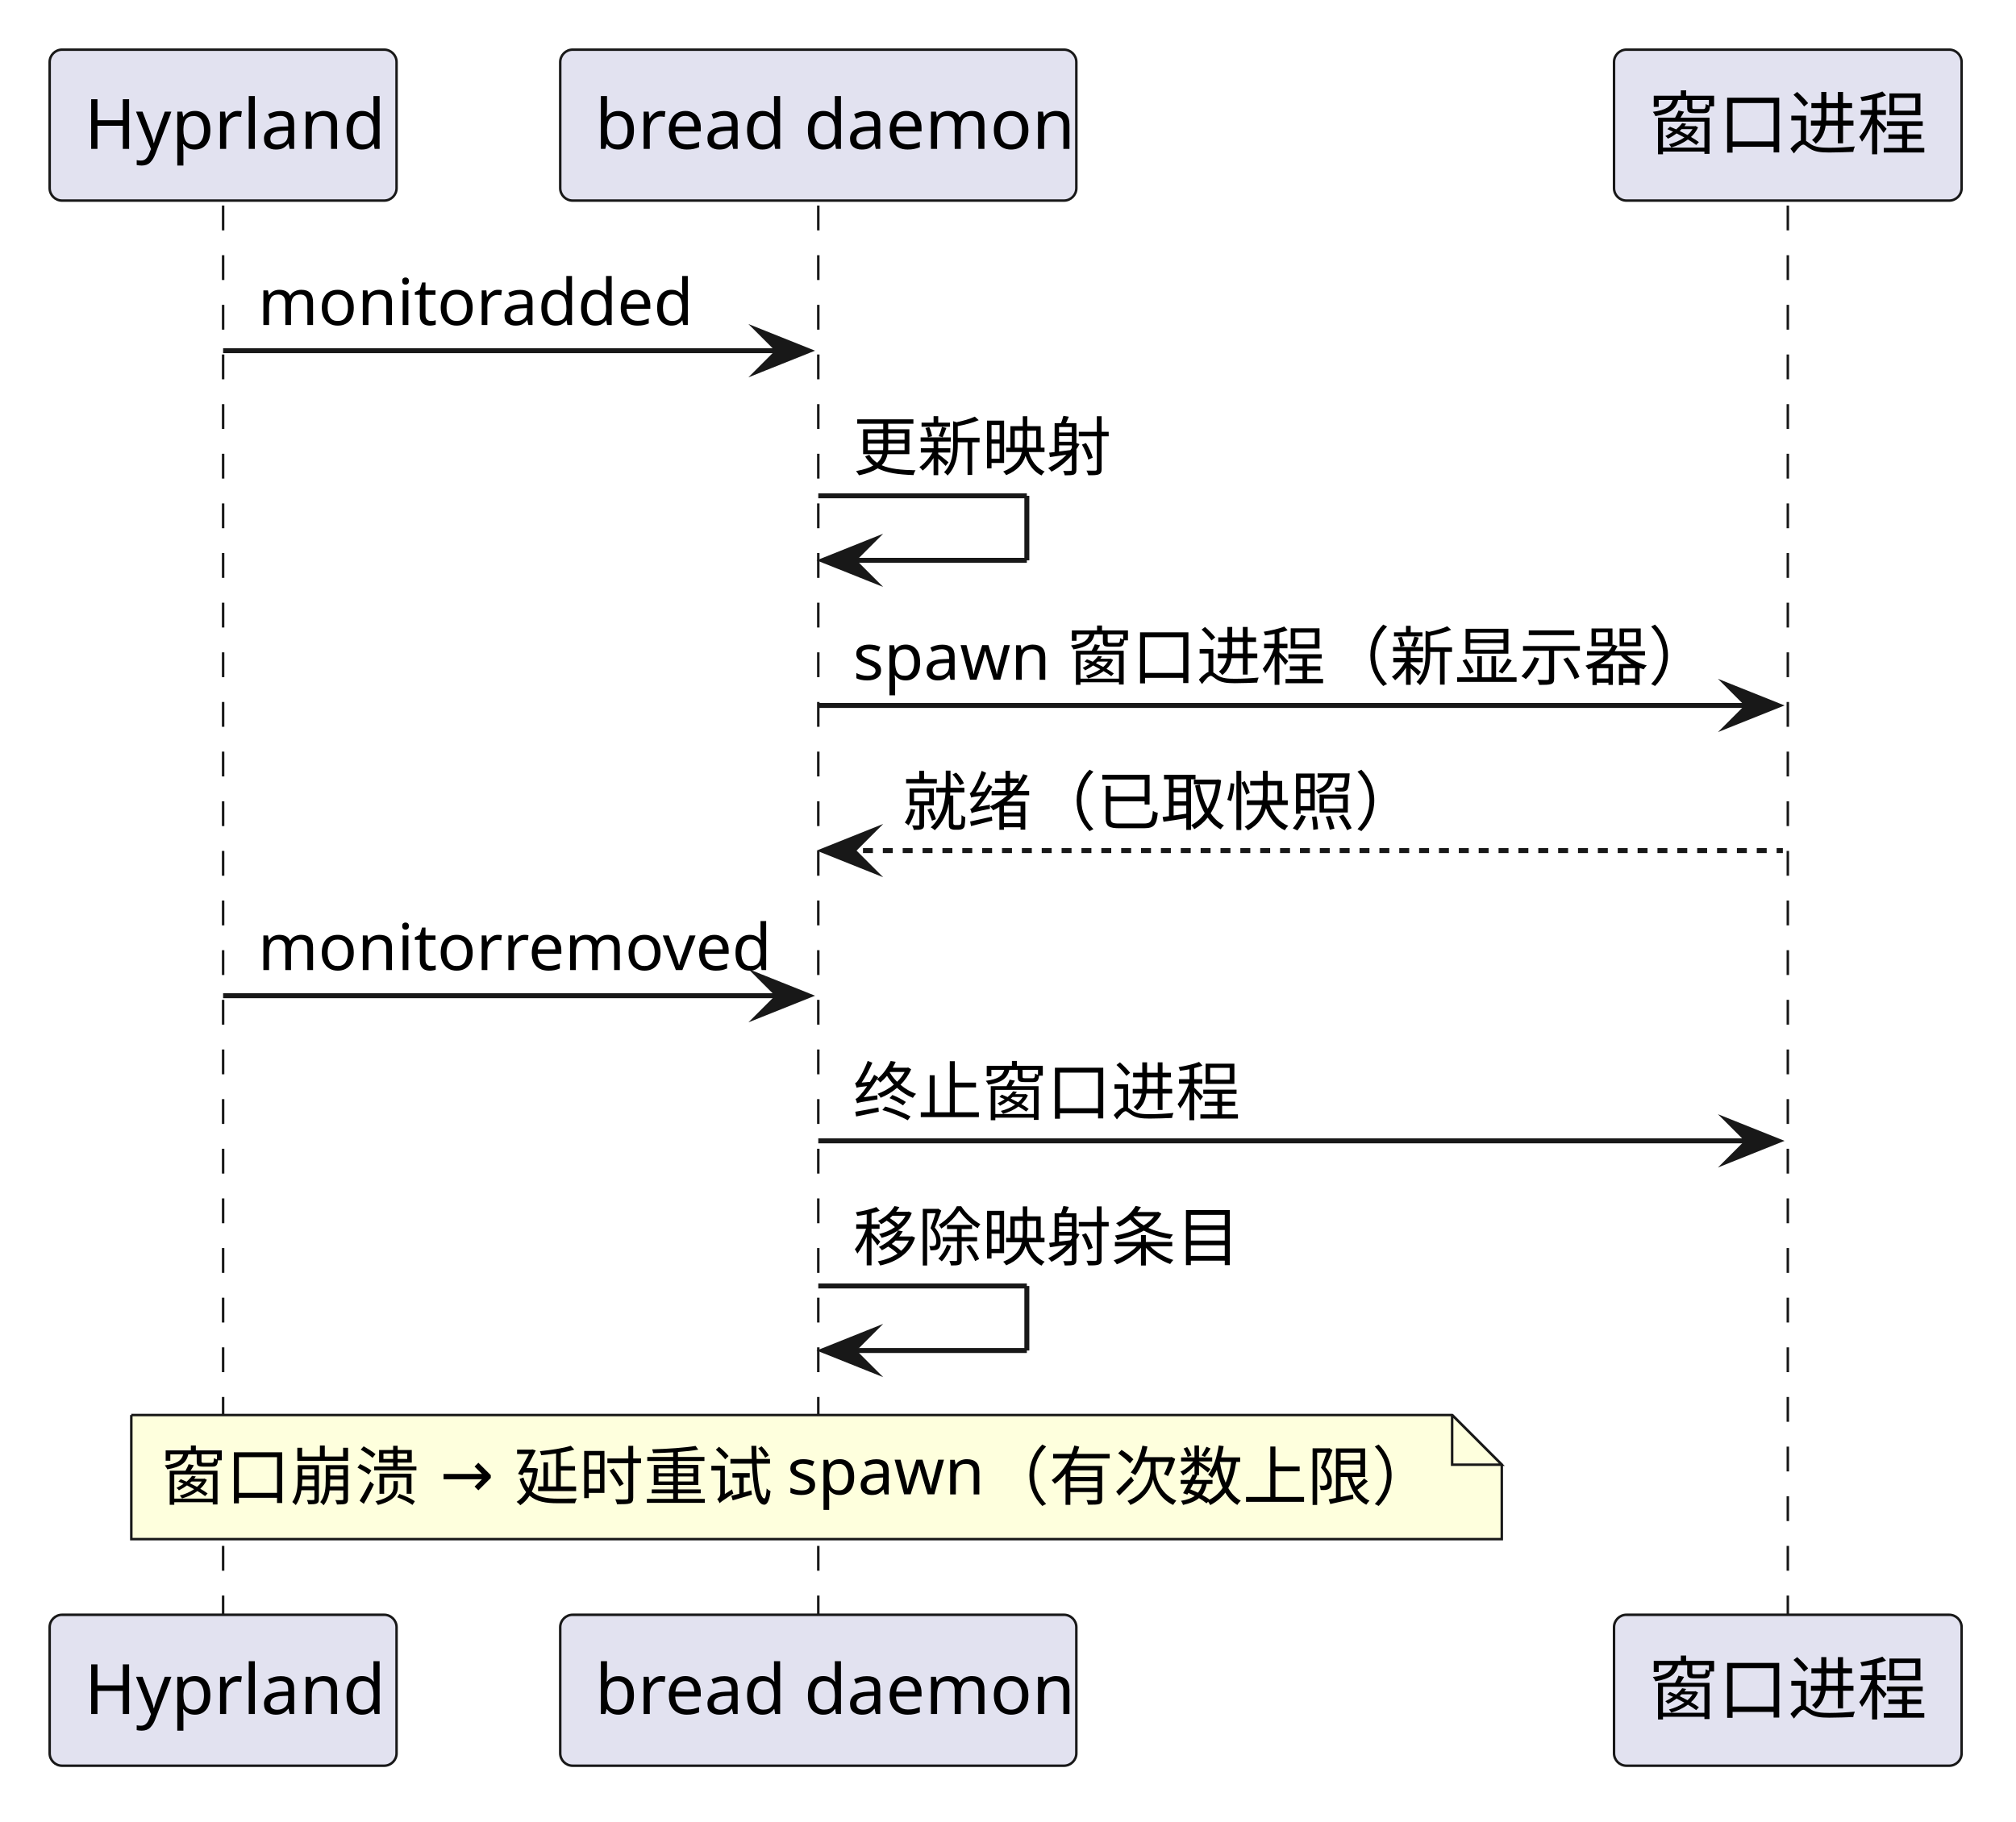
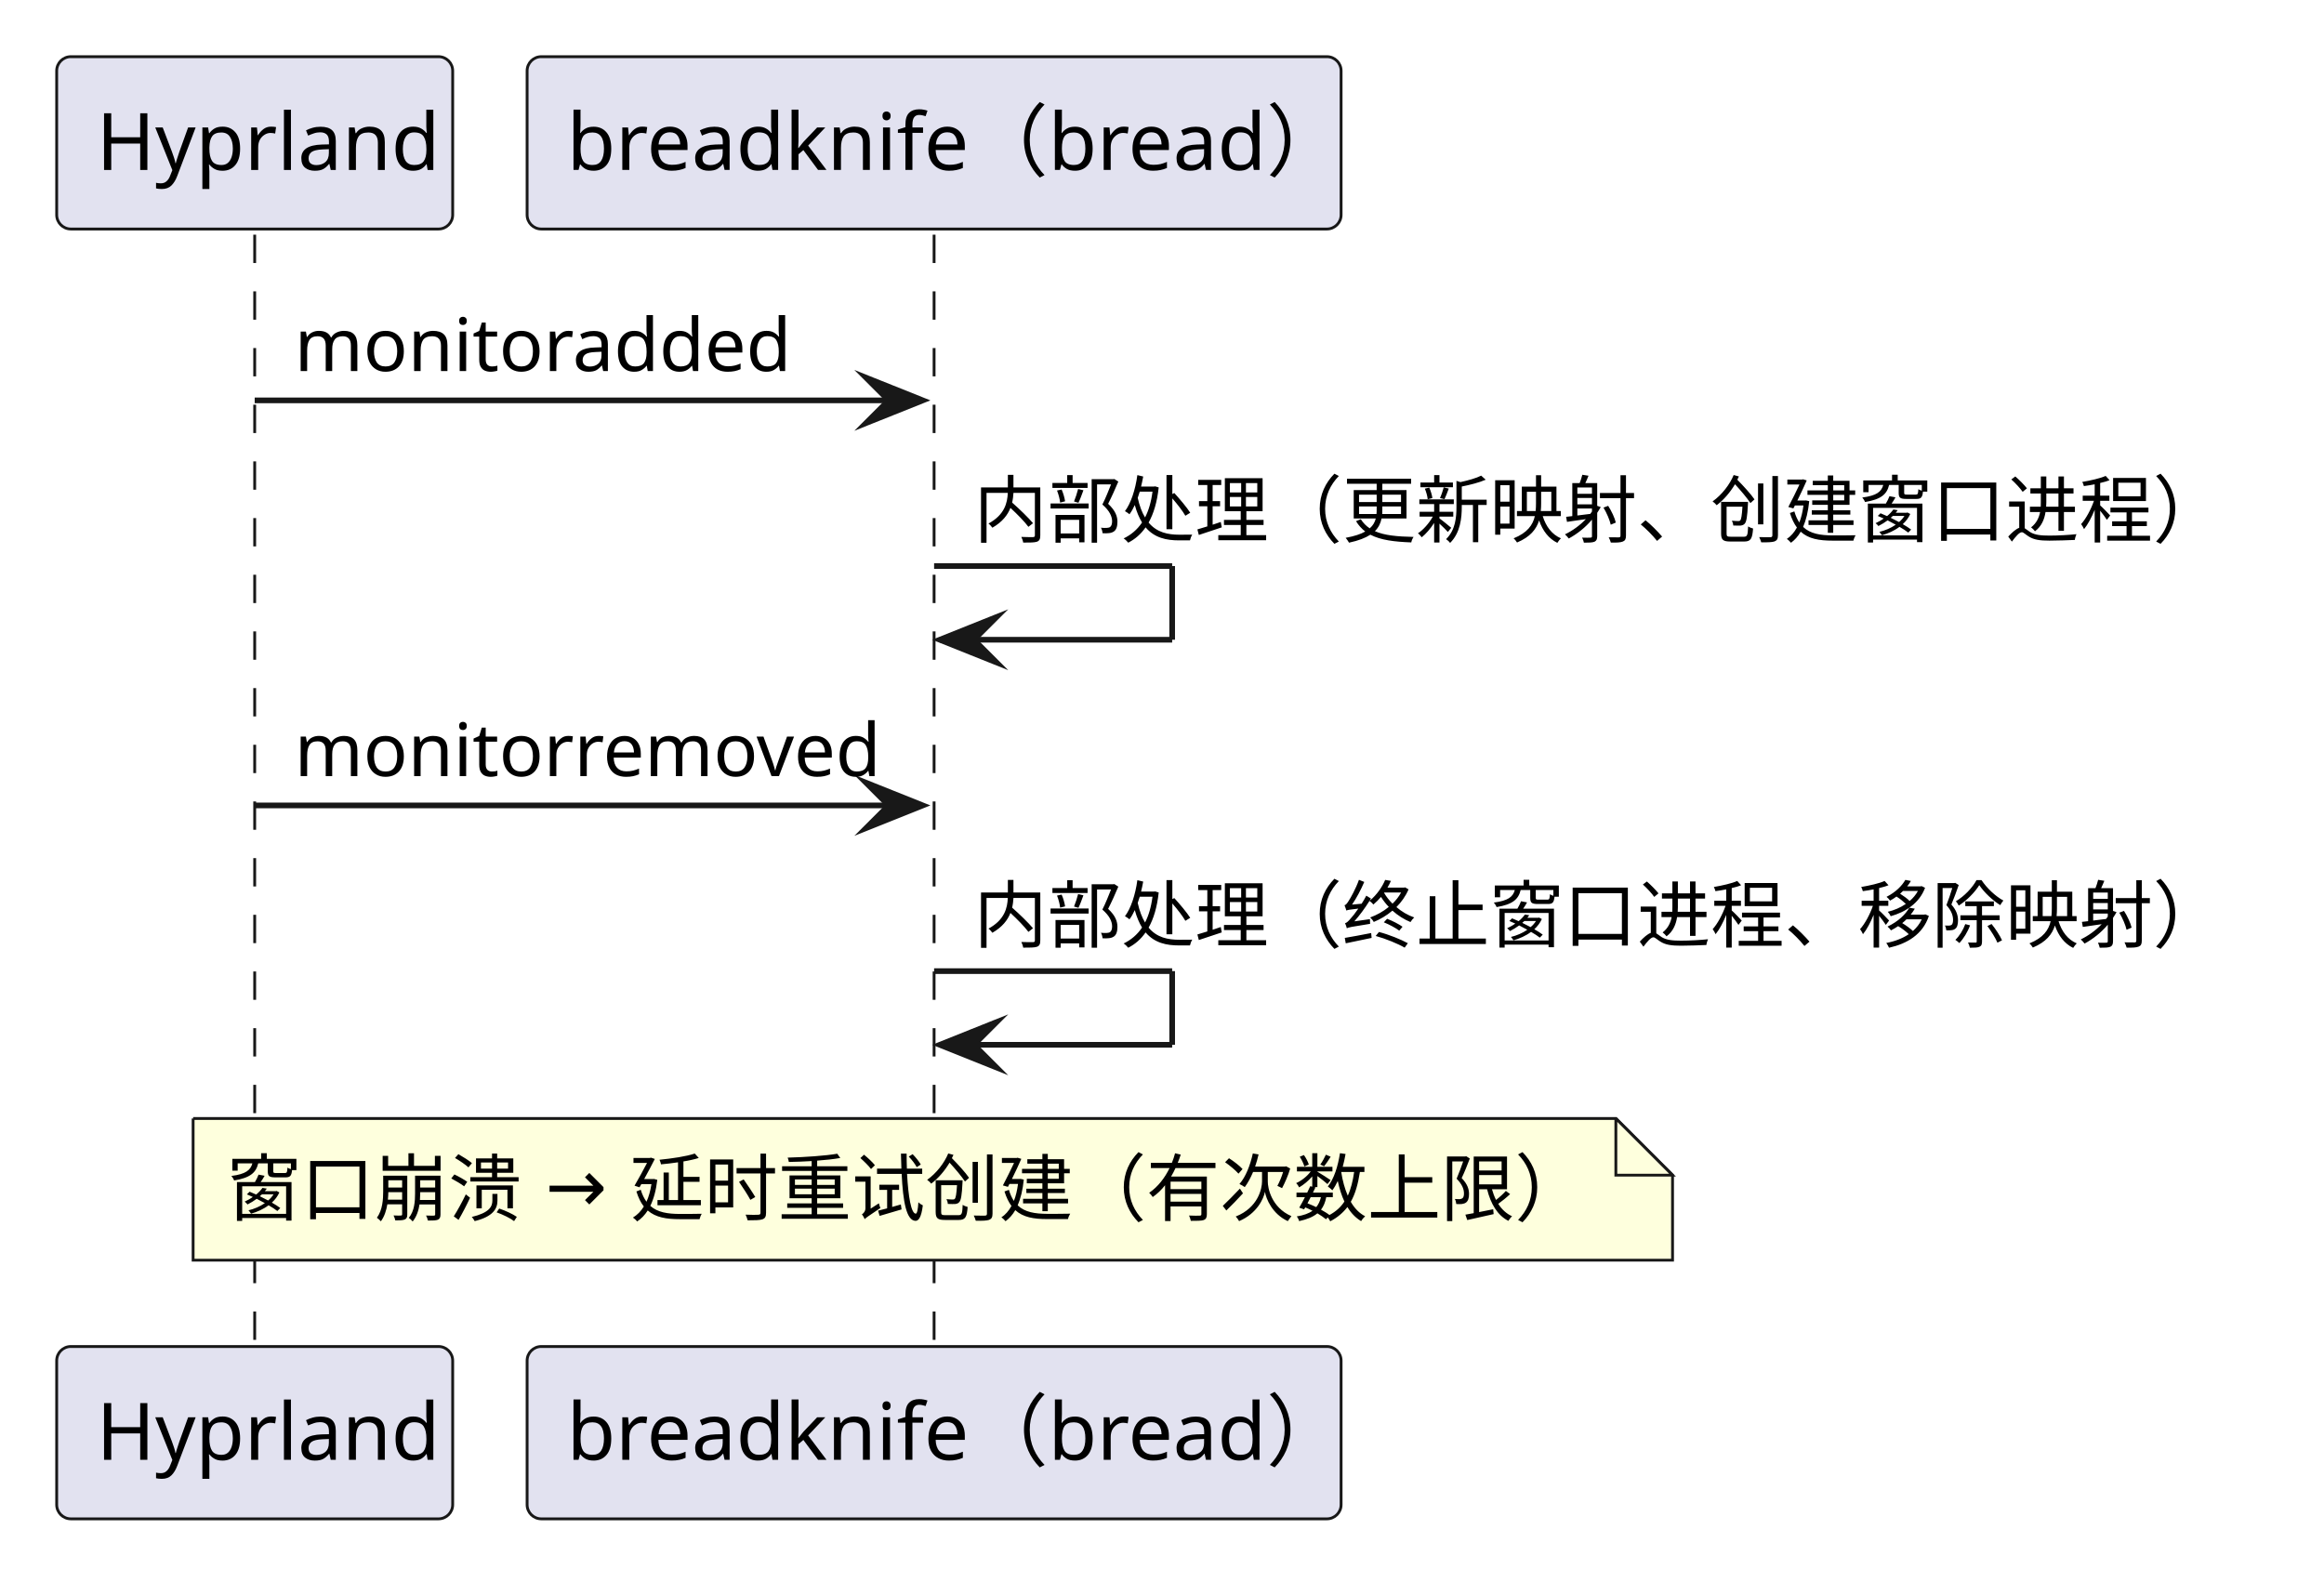
- <svg xmlns="http://www.w3.org/2000/svg" version="1.1" data-diagram-type="SEQUENCE" style="width:406px;height:367px;background:#FFFFFF;" width="406px" height="367px" viewBox="0 0 406 367" zoomAndPan="magnify" preserveAspectRatio="none" contentStyleType="text/css">
+ <svg xmlns="http://www.w3.org/2000/svg" version="1.1" data-diagram-type="SEQUENCE" style="width:410px;height:279px;background:#FFFFFF;" width="410px" height="279px" viewBox="0 0 410 279" zoomAndPan="magnify" preserveAspectRatio="none" contentStyleType="text/css">
  <defs />
  <g font-family="sans-serif" lengthAdjust="spacing">
    <g>
-       <rect x="41.432" y="41.406" width="8" height="283.875" fill="#000" fill-opacity="0" />
-       <line x1="44.932" y1="41.406" x2="44.932" y2="325.281" style="stroke:#181818;stroke-width:0.5;stroke-dasharray:5,5;" />
+       <rect x="41.432" y="41.406" width="8" height="196.172" fill="#000" fill-opacity="0" />
+       <line x1="44.932" y1="41.406" x2="44.932" y2="237.578" style="stroke:#181818;stroke-width:0.5;stroke-dasharray:5,5;" />
    </g>
    <g>
-       <rect x="161.294" y="41.406" width="8" height="283.875" fill="#000" fill-opacity="0" />
-       <line x1="164.794" y1="41.406" x2="164.794" y2="325.281" style="stroke:#181818;stroke-width:0.5;stroke-dasharray:5,5;" />
-     </g>
-     <g>
-       <rect x="356.548" y="41.406" width="8" height="283.875" fill="#000" fill-opacity="0" />
-       <line x1="360.048" y1="41.406" x2="360.048" y2="325.281" style="stroke:#181818;stroke-width:0.5;stroke-dasharray:5,5;" />
+       <rect x="161.294" y="41.406" width="8" height="196.172" fill="#000" fill-opacity="0" />
+       <line x1="164.794" y1="41.406" x2="164.794" y2="237.578" style="stroke:#181818;stroke-width:0.5;stroke-dasharray:5,5;" />
    </g>
    <rect x="10" y="10" width="69.863" height="30.406" fill="#E2E2F0" style="stroke:#181818;stroke-width:0.5;" rx="2.5" ry="2.5" />
    <text x="17" y="29.988" fill="#000" font-size="14" textLength="55.863">Hyprland</text>
-     <rect x="112.824" y="10" width="103.94" height="30.406" fill="#E2E2F0" style="stroke:#181818;stroke-width:0.5;" rx="2.5" ry="2.5" />
-     <text x="119.824" y="29.988" fill="#000" font-size="14" textLength="89.94">bread daemon</text>
-     <rect x="325.048" y="10" width="70" height="30.406" fill="#E2E2F0" style="stroke:#181818;stroke-width:0.5;" rx="2.5" ry="2.5" />
-     <text x="332.048" y="29.988" fill="#000" font-size="14" textLength="56">窗口进程</text>
-     <rect x="10" y="325.281" width="69.863" height="30.406" fill="#E2E2F0" style="stroke:#181818;stroke-width:0.5;" rx="2.5" ry="2.5" />
-     <text x="17" y="345.27" fill="#000" font-size="14" textLength="55.863">Hyprland</text>
-     <rect x="112.824" y="325.281" width="103.94" height="30.406" fill="#E2E2F0" style="stroke:#181818;stroke-width:0.5;" rx="2.5" ry="2.5" />
-     <text x="119.824" y="345.27" fill="#000" font-size="14" textLength="89.94">bread daemon</text>
-     <rect x="325.048" y="325.281" width="70" height="30.406" fill="#E2E2F0" style="stroke:#181818;stroke-width:0.5;" rx="2.5" ry="2.5" />
-     <text x="332.048" y="345.27" fill="#000" font-size="14" textLength="56">窗口进程</text>
+     <rect x="92.993" y="10" width="143.602" height="30.406" fill="#E2E2F0" style="stroke:#181818;stroke-width:0.5;" rx="2.5" ry="2.5" />
+     <text x="99.993" y="29.988" fill="#000" font-size="14" textLength="129.602">breadknife（bread）</text>
+     <rect x="10" y="237.578" width="69.863" height="30.406" fill="#E2E2F0" style="stroke:#181818;stroke-width:0.5;" rx="2.5" ry="2.5" />
+     <text x="17" y="257.566" fill="#000" font-size="14" textLength="55.863">Hyprland</text>
+     <rect x="92.993" y="237.578" width="143.602" height="30.406" fill="#E2E2F0" style="stroke:#181818;stroke-width:0.5;" rx="2.5" ry="2.5" />
+     <text x="99.993" y="257.566" fill="#000" font-size="14" textLength="129.602">breadknife（bread）</text>
    <polygon points="152.794,66.641,162.794,70.641,152.794,74.641,156.794,70.641" fill="#181818" style="stroke:#181818;stroke-width:1;stroke-linejoin:miter;stroke-miterlimit:10;" />
    <line x1="44.932" y1="70.641" x2="158.794" y2="70.641" style="stroke:#181818;stroke-width:1;" />
    <text x="51.932" y="65.467" fill="#000" font-size="13" textLength="81.187">monitoradded</text>
    <line x1="164.794" y1="99.875" x2="206.794" y2="99.875" style="stroke:#181818;stroke-width:1;" />
    <line x1="206.794" y1="99.875" x2="206.794" y2="112.875" style="stroke:#181818;stroke-width:1;" />
    <line x1="165.794" y1="112.875" x2="206.794" y2="112.875" style="stroke:#181818;stroke-width:1;" />
    <polygon points="175.794,108.875,165.794,112.875,175.794,116.875,171.794,112.875" fill="#181818" style="stroke:#181818;stroke-width:1;stroke-linejoin:miter;stroke-miterlimit:10;" />
-     <text x="171.794" y="94.701" fill="#000" font-size="13" textLength="52">更新映射</text>
-     <polygon points="348.048,138.109,358.048,142.109,348.048,146.109,352.048,142.109" fill="#181818" style="stroke:#181818;stroke-width:1;stroke-linejoin:miter;stroke-miterlimit:10;" />
-     <line x1="164.794" y1="142.109" x2="354.048" y2="142.109" style="stroke:#181818;stroke-width:1;" />
-     <text x="171.794" y="136.936" fill="#000" font-size="13" textLength="171.254">spawn 窗口进程（新显示器）</text>
-     <polygon points="175.794,167.344,165.794,171.344,175.794,175.344,171.794,171.344" fill="#181818" style="stroke:#181818;stroke-width:1;stroke-linejoin:miter;stroke-miterlimit:10;" />
-     <line x1="169.794" y1="171.344" x2="359.048" y2="171.344" style="stroke:#181818;stroke-width:1;stroke-dasharray:2,2;" />
-     <text x="181.794" y="166.17" fill="#000" font-size="13" textLength="104">就绪（已取快照）</text>
-     <polygon points="152.794,196.578,162.794,200.578,152.794,204.578,156.794,200.578" fill="#181818" style="stroke:#181818;stroke-width:1;stroke-linejoin:miter;stroke-miterlimit:10;" />
-     <line x1="44.932" y1="200.578" x2="158.794" y2="200.578" style="stroke:#181818;stroke-width:1;" />
-     <text x="51.932" y="195.404" fill="#000" font-size="13" textLength="95.862">monitorremoved</text>
-     <polygon points="348.048,225.813,358.048,229.813,348.048,233.813,352.048,229.813" fill="#181818" style="stroke:#181818;stroke-width:1;stroke-linejoin:miter;stroke-miterlimit:10;" />
-     <line x1="164.794" y1="229.813" x2="354.048" y2="229.813" style="stroke:#181818;stroke-width:1;" />
-     <text x="171.794" y="224.639" fill="#000" font-size="13" textLength="78">终止窗口进程</text>
-     <line x1="164.794" y1="259.047" x2="206.794" y2="259.047" style="stroke:#181818;stroke-width:1;" />
-     <line x1="206.794" y1="259.047" x2="206.794" y2="272.047" style="stroke:#181818;stroke-width:1;" />
-     <line x1="165.794" y1="272.047" x2="206.794" y2="272.047" style="stroke:#181818;stroke-width:1;" />
-     <polygon points="175.794,268.047,165.794,272.047,175.794,276.047,171.794,272.047" fill="#181818" style="stroke:#181818;stroke-width:1;stroke-linejoin:miter;stroke-miterlimit:10;" />
-     <text x="171.794" y="253.873" fill="#000" font-size="13" textLength="78">移除映射条目</text>
-     <path d="M26.443,285.047 L26.443,310.047 L302.443,310.047 L302.443,295.047 L292.443,285.047 L26.443,285.047" style="stroke:#181818;stroke-width:0.5;" fill="#FEFFDD" />
-     <path d="M292.443,285.047 L292.443,295.047 L302.443,295.047 L292.443,285.047" style="stroke:#181818;stroke-width:0.5;" fill="#FEFFDD" />
-     <text x="32.443" y="302.107" fill="#000" font-size="13" textLength="255.703">窗口崩溃 → 延时重试 spawn（有次数上限）</text>
+     <text x="171.794" y="94.701" fill="#000" font-size="13" textLength="221">内部处理（更新映射、创建窗口进程）</text>
+     <polygon points="152.794,138.109,162.794,142.109,152.794,146.109,156.794,142.109" fill="#181818" style="stroke:#181818;stroke-width:1;stroke-linejoin:miter;stroke-miterlimit:10;" />
+     <line x1="44.932" y1="142.109" x2="158.794" y2="142.109" style="stroke:#181818;stroke-width:1;" />
+     <text x="51.932" y="136.936" fill="#000" font-size="13" textLength="95.862">monitorremoved</text>
+     <line x1="164.794" y1="171.344" x2="206.794" y2="171.344" style="stroke:#181818;stroke-width:1;" />
+     <line x1="206.794" y1="171.344" x2="206.794" y2="184.344" style="stroke:#181818;stroke-width:1;" />
+     <line x1="165.794" y1="184.344" x2="206.794" y2="184.344" style="stroke:#181818;stroke-width:1;" />
+     <polygon points="175.794,180.344,165.794,184.344,175.794,188.344,171.794,184.344" fill="#181818" style="stroke:#181818;stroke-width:1;stroke-linejoin:miter;stroke-miterlimit:10;" />
+     <text x="171.794" y="166.17" fill="#000" font-size="13" textLength="221">内部处理（终止窗口进程、移除映射）</text>
+     <path d="M34.069,197.344 L34.069,222.344 L295.069,222.344 L295.069,207.344 L285.069,197.344 L34.069,197.344" style="stroke:#181818;stroke-width:0.5;" fill="#FEFFDD" />
+     <path d="M285.069,197.344 L285.069,207.344 L295.069,207.344 L285.069,197.344" style="stroke:#181818;stroke-width:0.5;" fill="#FEFFDD" />
+     <text x="40.069" y="214.404" fill="#000" font-size="13" textLength="240.449">窗口崩溃 → 延时重试创建（有次数上限）</text>
  </g>
</svg>
